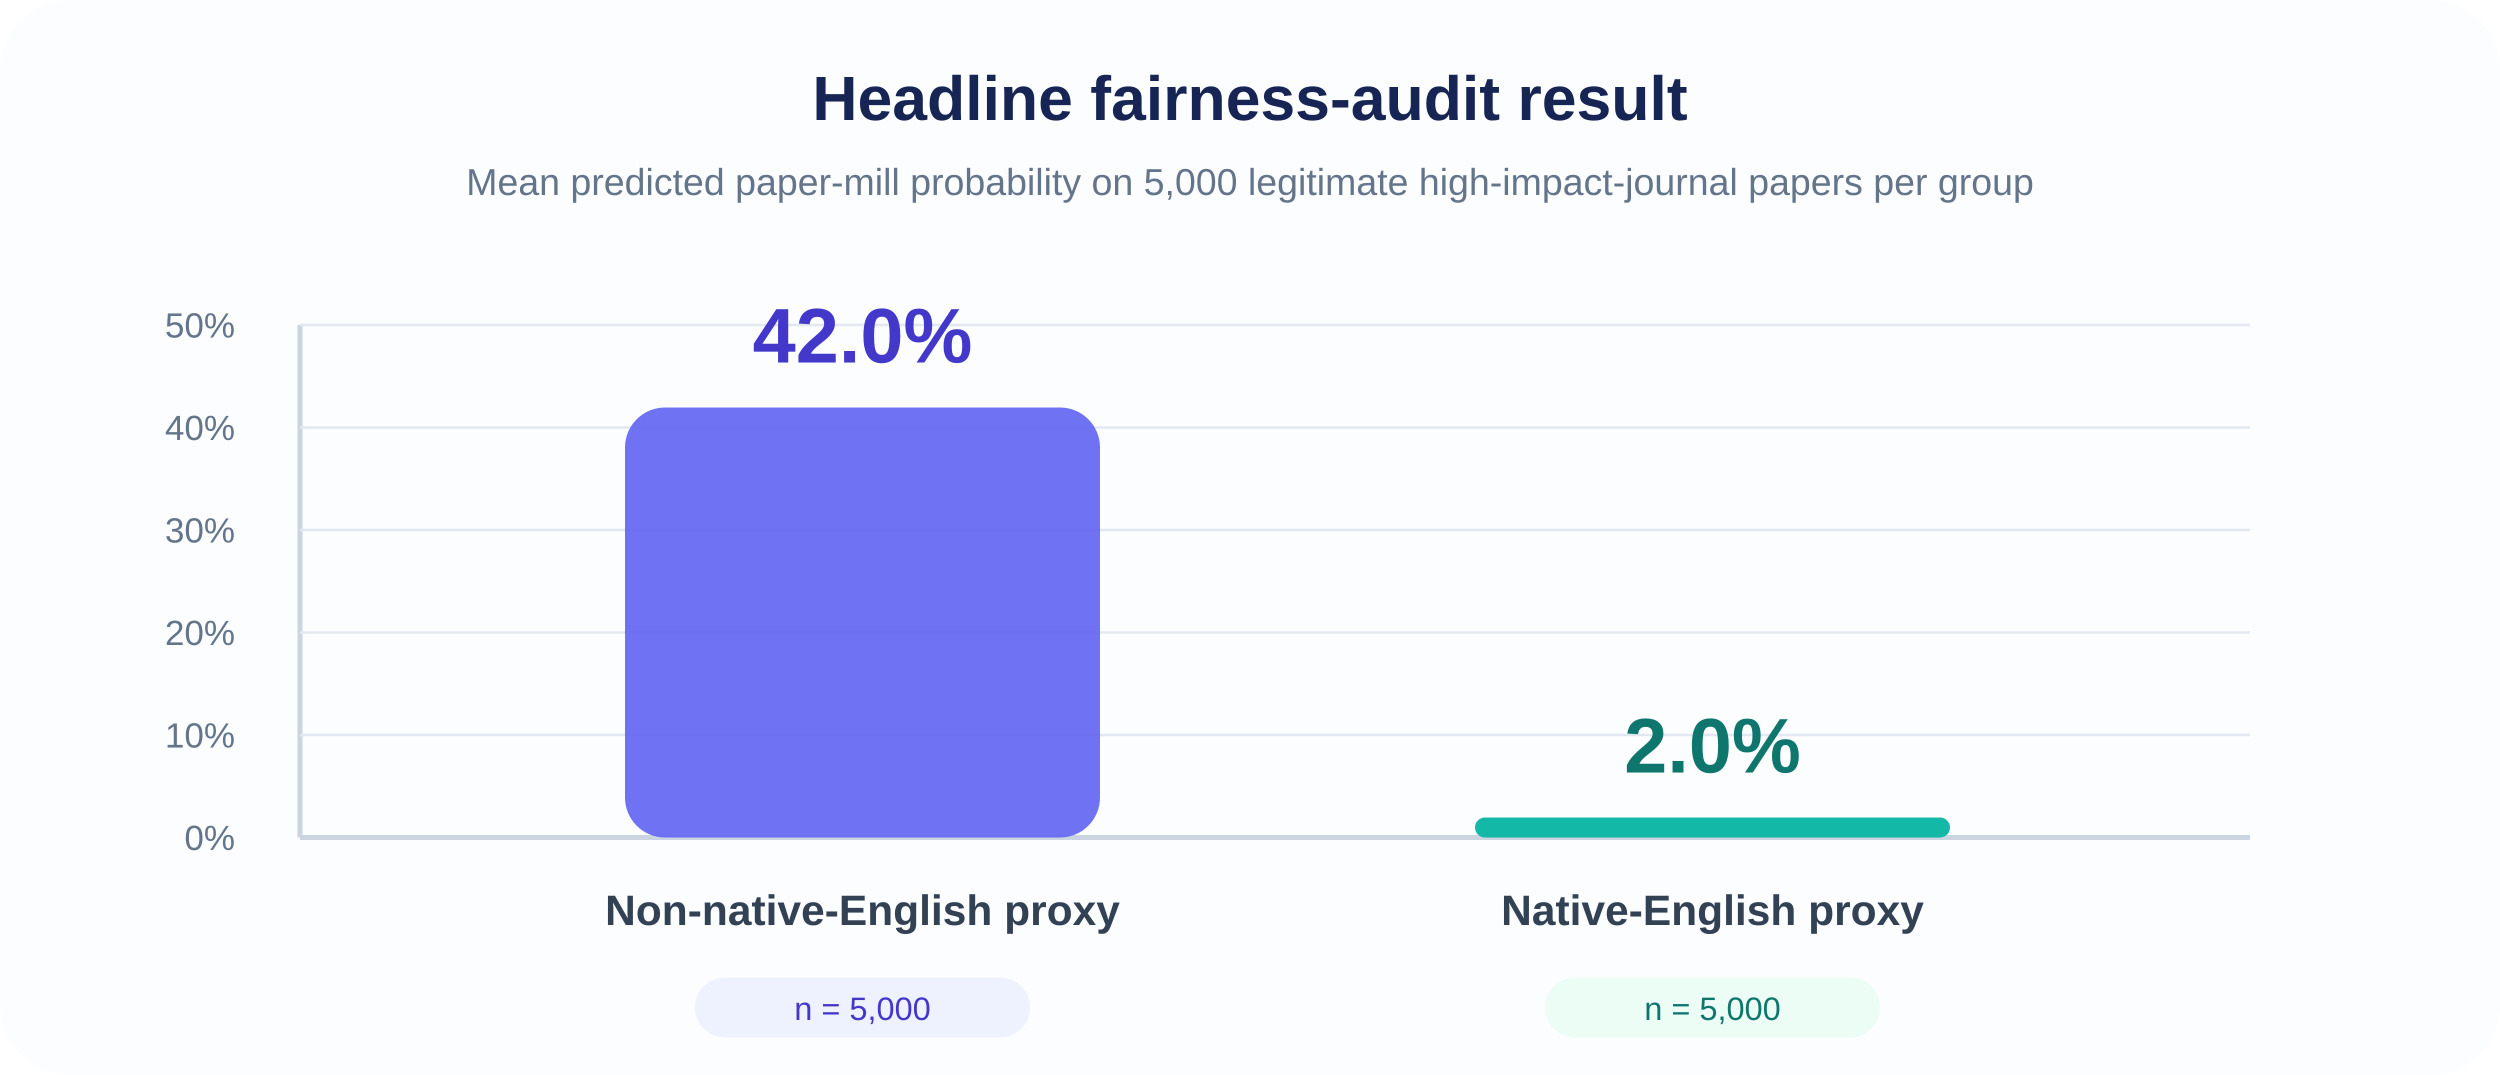
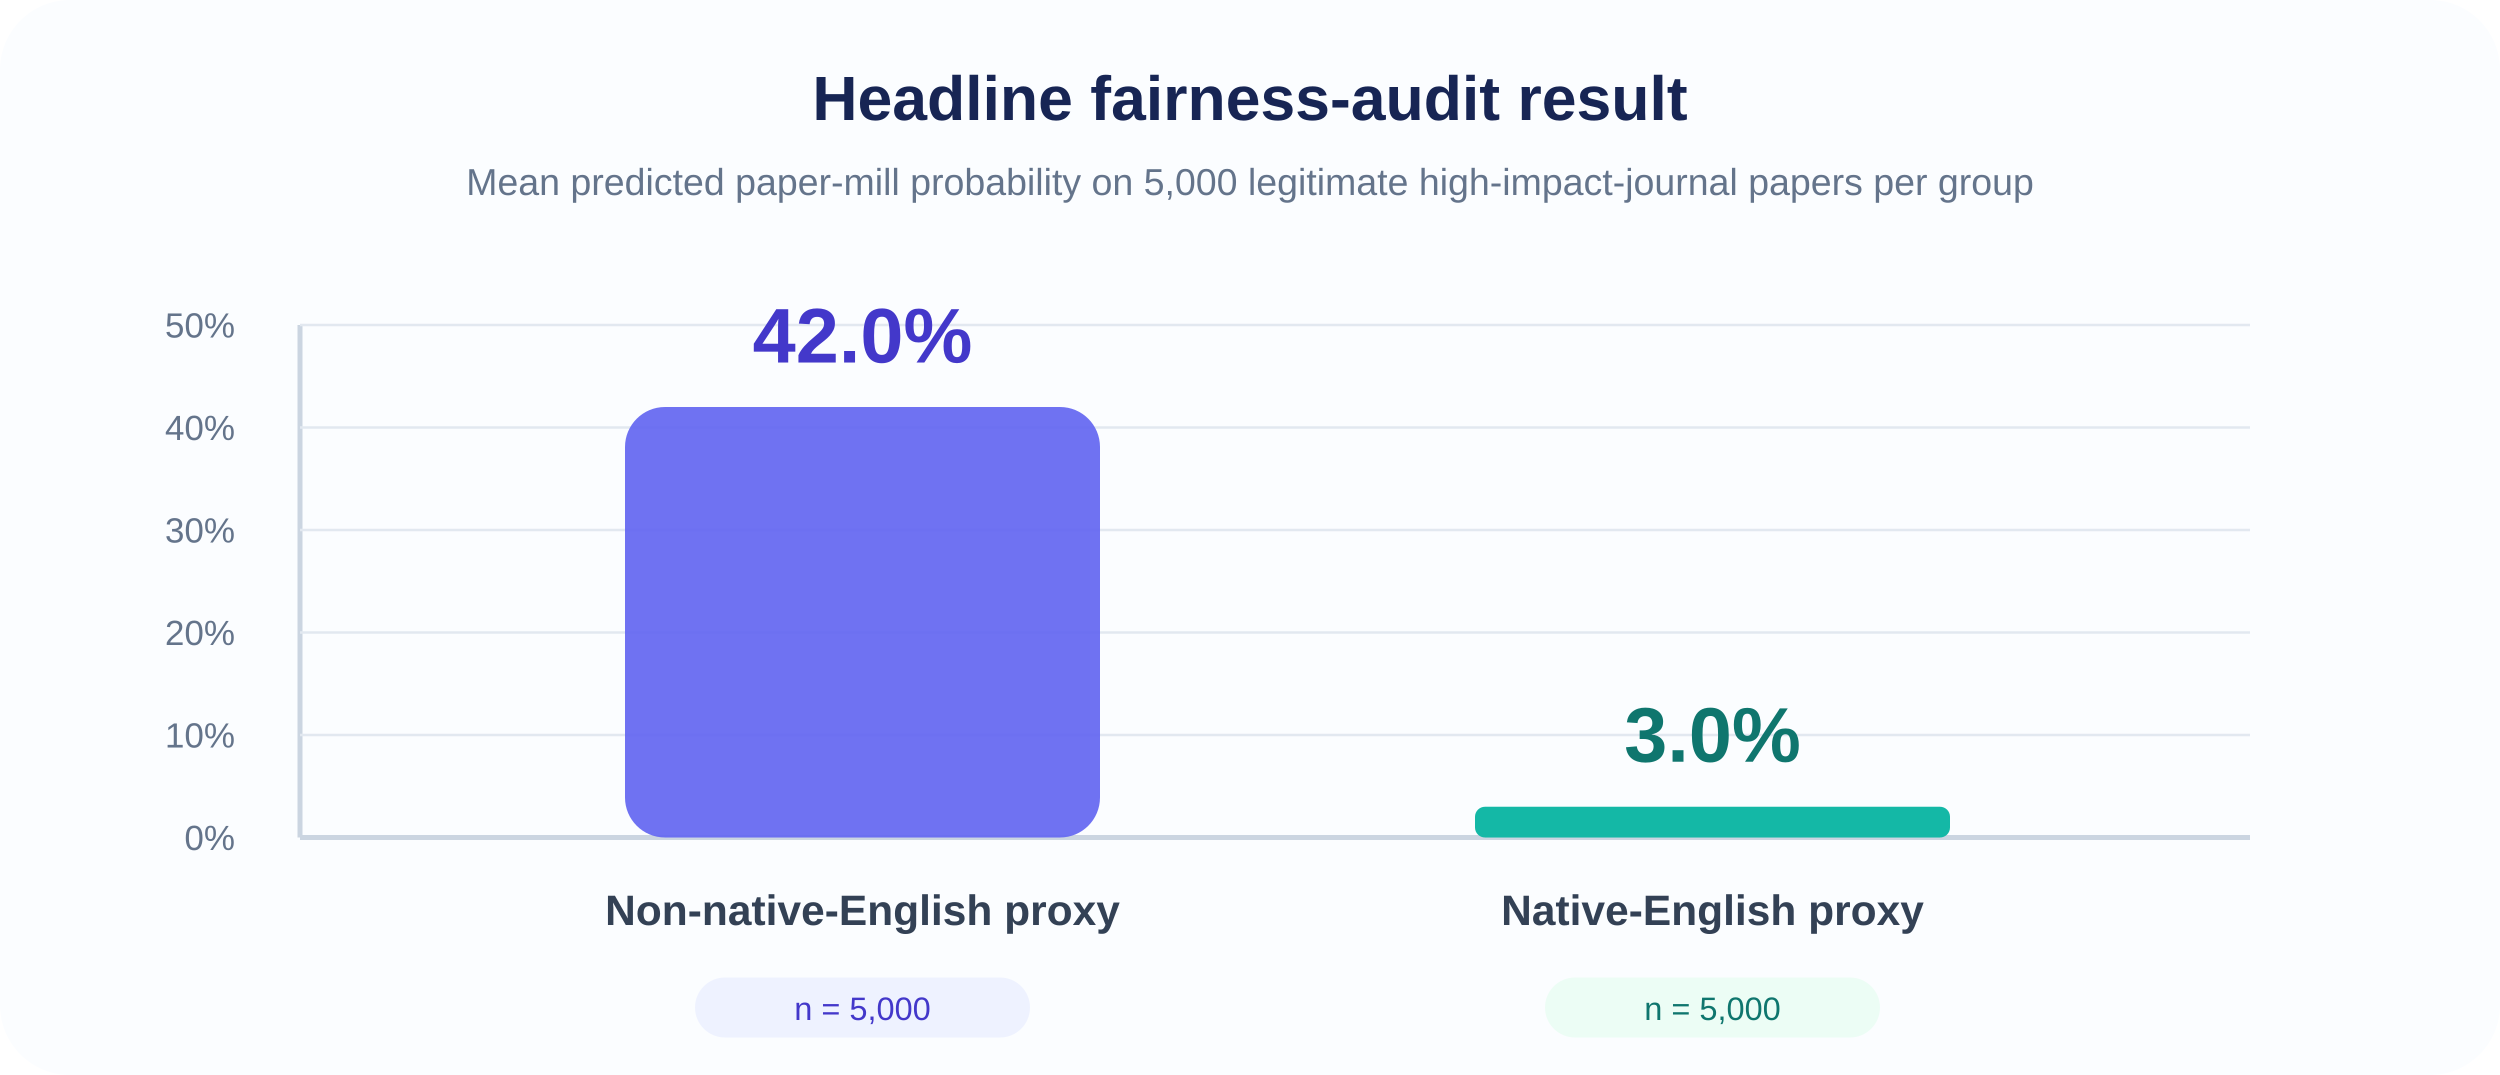
<svg xmlns="http://www.w3.org/2000/svg" width="1000" height="430" viewBox="0 0 1000 430">
  <rect width="1000" height="430" rx="28" fill="#fbfdff" />
  <text x="500" y="48" text-anchor="middle" font-family="Arial, Helvetica, sans-serif" font-size="25" font-weight="700" fill="#172554">Headline fairness-audit result</text>
  <text x="500" y="78" text-anchor="middle" font-family="Arial, Helvetica, sans-serif" font-size="15" fill="#64748b">Mean predicted paper-mill probability on 5,000 legitimate high-impact-journal papers per group</text>
  <line x1="120" y1="335" x2="900" y2="335" stroke="#cbd5e1" stroke-width="2" />
  <line x1="120" y1="130" x2="120" y2="335" stroke="#cbd5e1" stroke-width="2" />
  <g font-family="Arial, Helvetica, sans-serif" font-size="14" fill="#64748b">
    <text x="94" y="340" text-anchor="end">0%</text>
    <text x="94" y="299" text-anchor="end">10%</text>
    <text x="94" y="258" text-anchor="end">20%</text>
    <text x="94" y="217" text-anchor="end">30%</text>
    <text x="94" y="176" text-anchor="end">40%</text>
    <text x="94" y="135" text-anchor="end">50%</text>
  </g>
  <g stroke="#e2e8f0" stroke-width="1">
    <line x1="120" y1="294" x2="900" y2="294" />
    <line x1="120" y1="253" x2="900" y2="253" />
    <line x1="120" y1="212" x2="900" y2="212" />
    <line x1="120" y1="171" x2="900" y2="171" />
    <line x1="120" y1="130" x2="900" y2="130" />
  </g>
-   <rect x="250" y="163" width="190" height="172" rx="16" fill="#6366f1" opacity="0.92" />
-   <rect x="590" y="327" width="190" height="8" rx="4" fill="#14b8a6" />
+   <rect x="250" y="162.8" width="190" height="172.2" rx="16" fill="#6366f1" opacity="0.92" />
+   <rect x="590" y="322.7" width="190" height="12.3" rx="4" fill="#14b8a6" />
  <text x="345" y="145" text-anchor="middle" font-family="Arial, Helvetica, sans-serif" font-size="31" font-weight="700" fill="#4338ca">42.0%</text>
-   <text x="685" y="309" text-anchor="middle" font-family="Arial, Helvetica, sans-serif" font-size="31" font-weight="700" fill="#0f766e">2.0%</text>
+   <text x="685" y="304.7" text-anchor="middle" font-family="Arial, Helvetica, sans-serif" font-size="31" font-weight="700" fill="#0f766e">3.0%</text>
  <text x="345" y="370" text-anchor="middle" font-family="Arial, Helvetica, sans-serif" font-size="17" font-weight="700" fill="#334155">Non-native-English proxy</text>
  <text x="685" y="370" text-anchor="middle" font-family="Arial, Helvetica, sans-serif" font-size="17" font-weight="700" fill="#334155">Native-English proxy</text>
  <rect x="278" y="391" width="134" height="24" rx="12" fill="#eef2ff" />
  <text x="345" y="408" text-anchor="middle" font-family="Arial, Helvetica, sans-serif" font-size="13" fill="#4338ca">n = 5,000</text>
  <rect x="618" y="391" width="134" height="24" rx="12" fill="#ecfdf5" />
  <text x="685" y="408" text-anchor="middle" font-family="Arial, Helvetica, sans-serif" font-size="13" fill="#0f766e">n = 5,000</text>
</svg>
